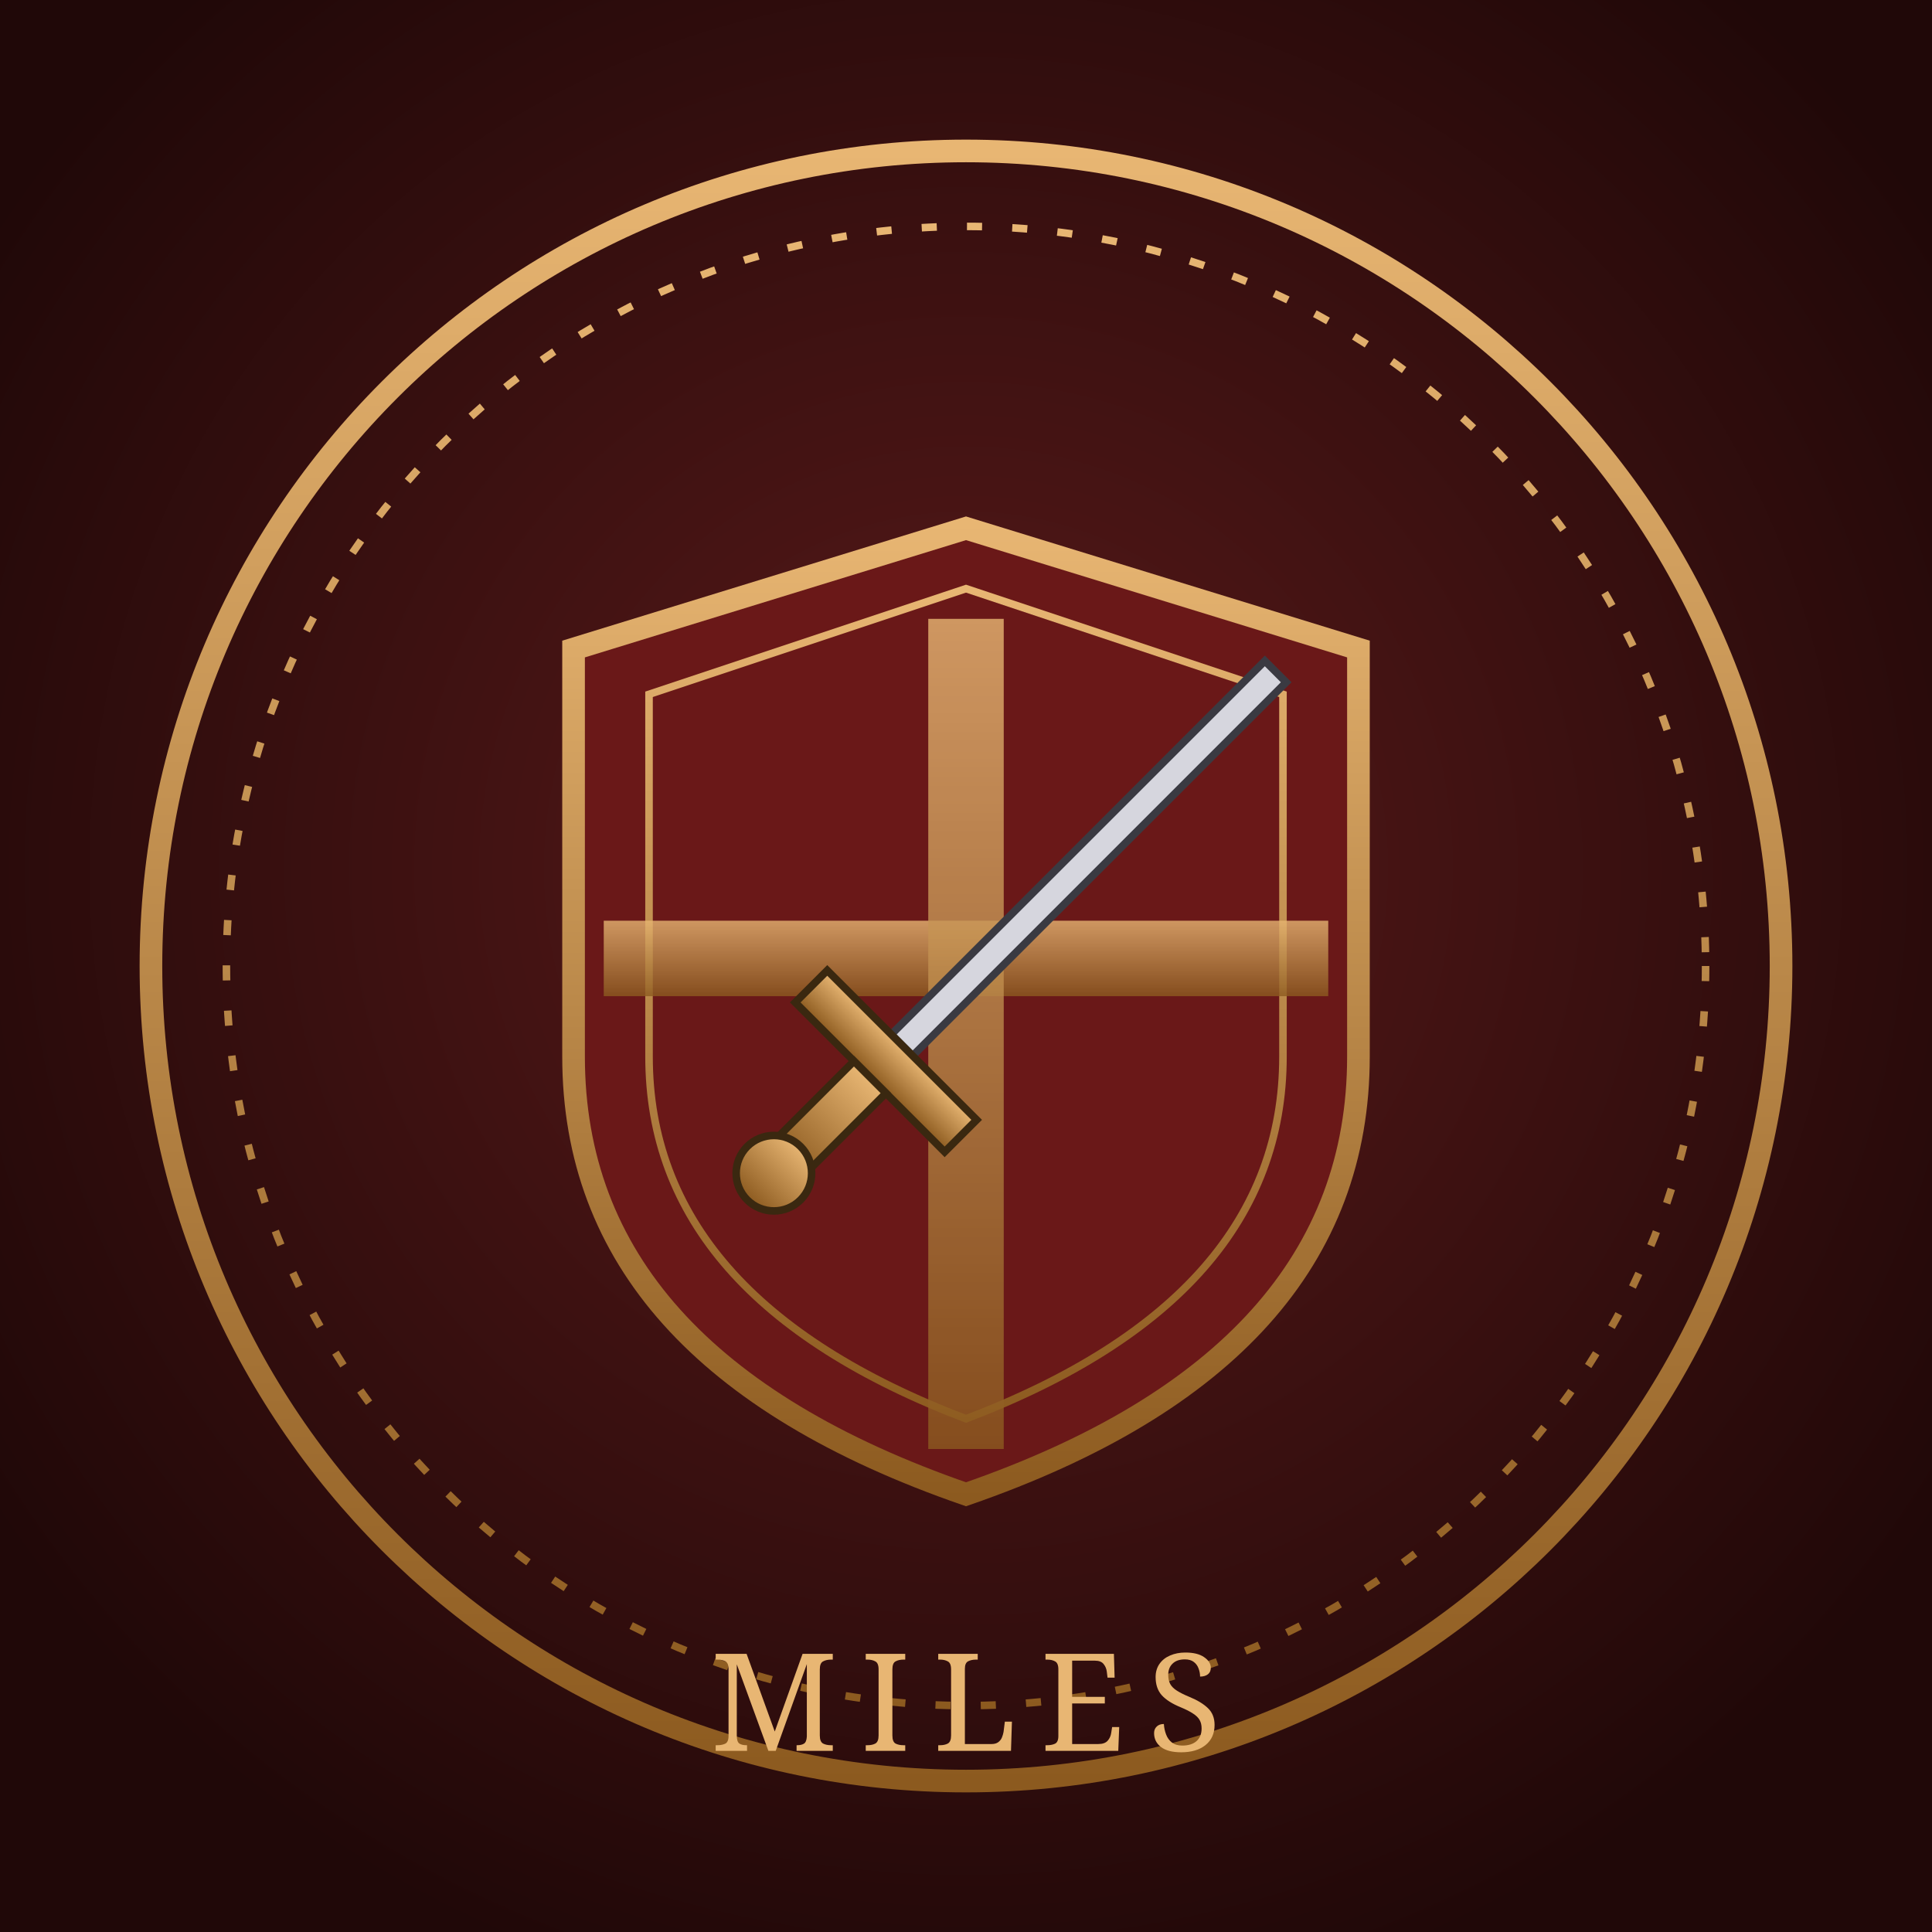
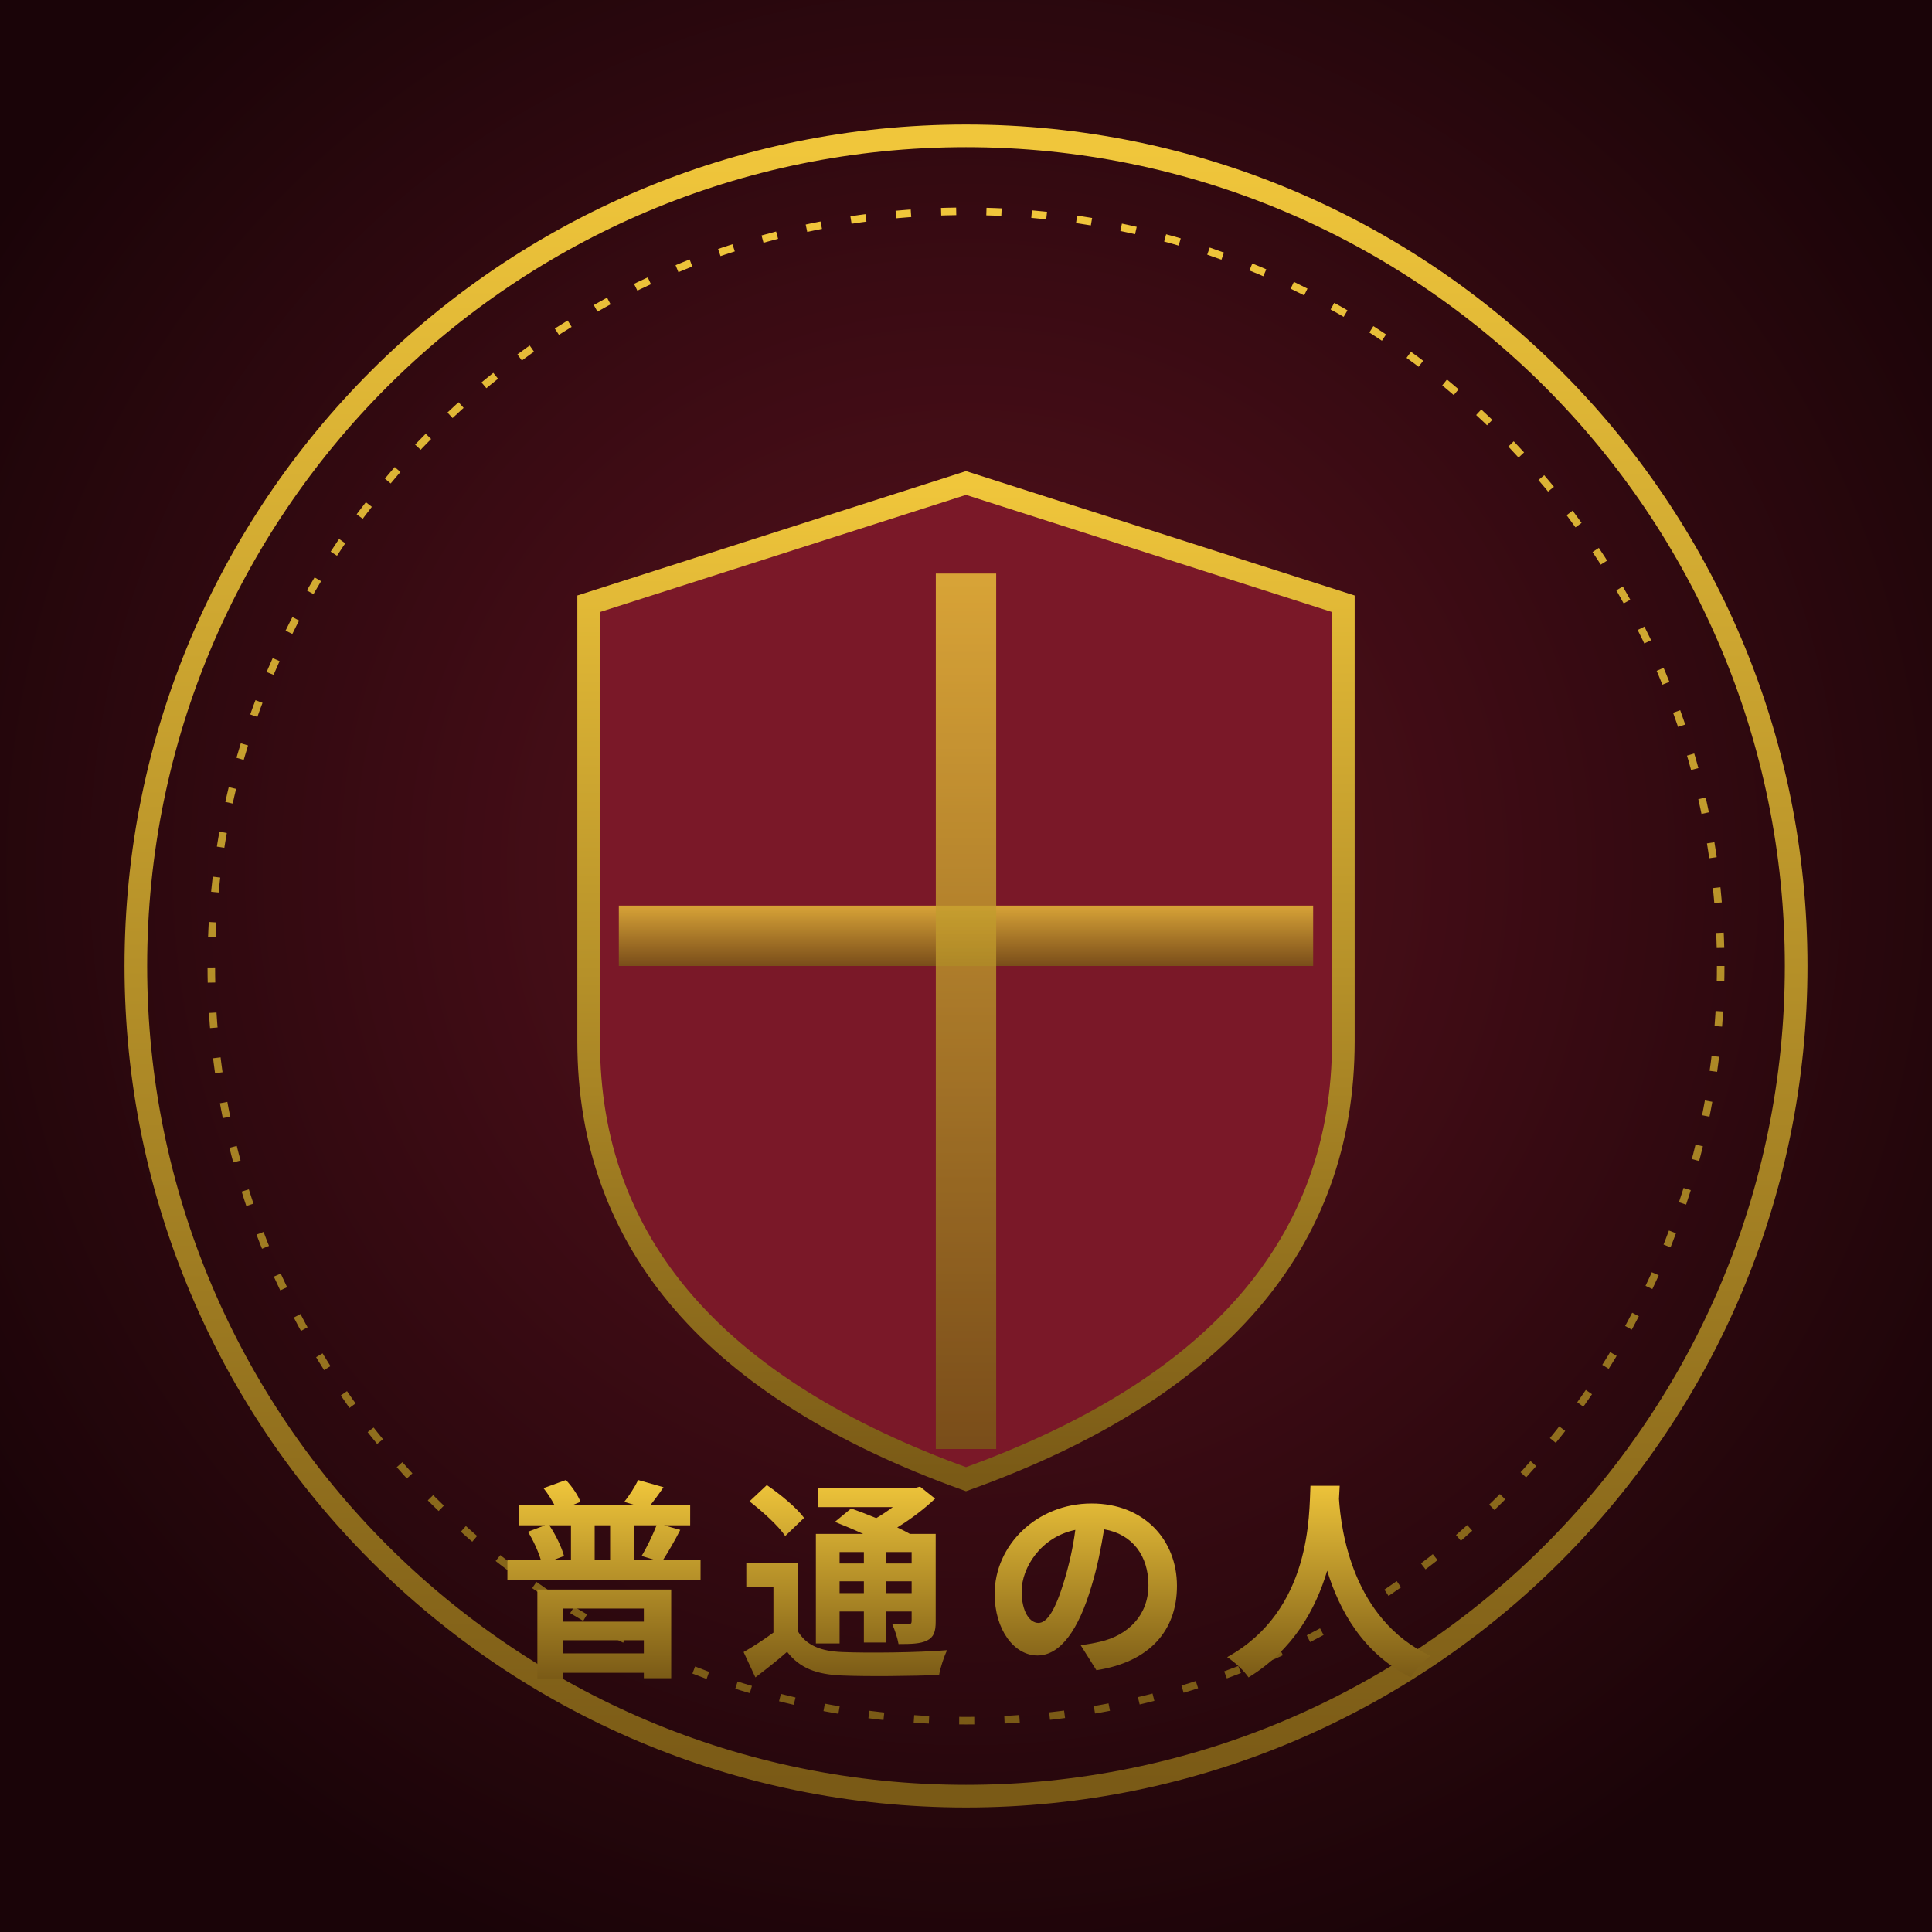
- <svg xmlns="http://www.w3.org/2000/svg" viewBox="0 0 256 256" role="img" aria-label="二流貴族">
+ <svg xmlns="http://www.w3.org/2000/svg" viewBox="0 0 256 256" role="img" aria-label="普通の人">
  <defs>
    <radialGradient id="g3bg" cx="50%" cy="45%" r="60%">
-       <stop offset="0%" stop-color="#5a1a1a" />
-       <stop offset="100%" stop-color="#200808" />
+       <stop offset="0%" stop-color="#5a121e" />
+       <stop offset="100%" stop-color="#1a0408" />
    </radialGradient>
-     <linearGradient id="g3bronze" x1="0" y1="0" x2="0" y2="1">
-       <stop offset="0%" stop-color="#e8b673" />
-       <stop offset="100%" stop-color="#8c5a1f" />
+     <linearGradient id="g3gold" x1="0" y1="0" x2="0" y2="1">
+       <stop offset="0%" stop-color="#f0c63b" />
+       <stop offset="100%" stop-color="#7a5a16" />
    </linearGradient>
  </defs>
  <rect width="256" height="256" fill="url(#g3bg)" />
-   <circle cx="128" cy="128" r="108" fill="none" stroke="url(#g3bronze)" stroke-width="3" />
-   <circle cx="128" cy="128" r="98" fill="none" stroke="url(#g3bronze)" stroke-width="1" stroke-dasharray="2 4" />
+   <circle cx="128" cy="128" r="110" fill="none" stroke="url(#g3gold)" stroke-width="3" />
+   <circle cx="128" cy="128" r="100" fill="none" stroke="url(#g3gold)" stroke-width="1" stroke-dasharray="2 4" />
  <g>
-     <path d="M128 70 L76 86 L76 140 Q76 180 128 198 Q180 180 180 140 L180 86 Z" fill="#6a1818" stroke="url(#g3bronze)" stroke-width="3" />
-     <path d="M128 78 L86 92 L86 140 Q86 172 128 188 Q170 172 170 140 L170 92 Z" fill="none" stroke="url(#g3bronze)" stroke-width="1" />
-     <rect x="80" y="122" width="96" height="10" fill="url(#g3bronze)" opacity="0.8" />
-     <rect x="123" y="82" width="10" height="110" fill="url(#g3bronze)" opacity="0.8" />
+     <path d="M128 64 L78 80 L78 138 Q78 178 128 196 Q178 178 178 138 L178 80 Z" fill="#7a1828" stroke="url(#g3gold)" stroke-width="3" />
+     <rect x="82" y="120" width="92" height="8" fill="url(#g3gold)" opacity="0.8" />
+     <rect x="124" y="76" width="8" height="116" fill="url(#g3gold)" opacity="0.8" />
  </g>
-   <g transform="translate(128 130) rotate(45)">
-     <rect x="-2" y="-58" width="4" height="70" fill="#d6d6de" stroke="#3a3a42" />
-     <rect x="-14" y="12" width="28" height="6" fill="url(#g3bronze)" stroke="#3a2810" />
-     <rect x="-3" y="18" width="6" height="16" fill="url(#g3bronze)" stroke="#3a2810" />
-     <circle cy="36" r="5" fill="url(#g3bronze)" stroke="#3a2810" />
-   </g>
-   <text x="128" y="232" text-anchor="middle" fill="#e8b673" font-family="'Cinzel', serif" font-size="18" letter-spacing="3">MILES</text>
+   <text x="128" y="220" text-anchor="middle" fill="url(#g3gold)" font-family="'Noto Serif JP', serif" font-weight="900" font-size="28" letter-spacing="4">普通の人</text>
</svg>
